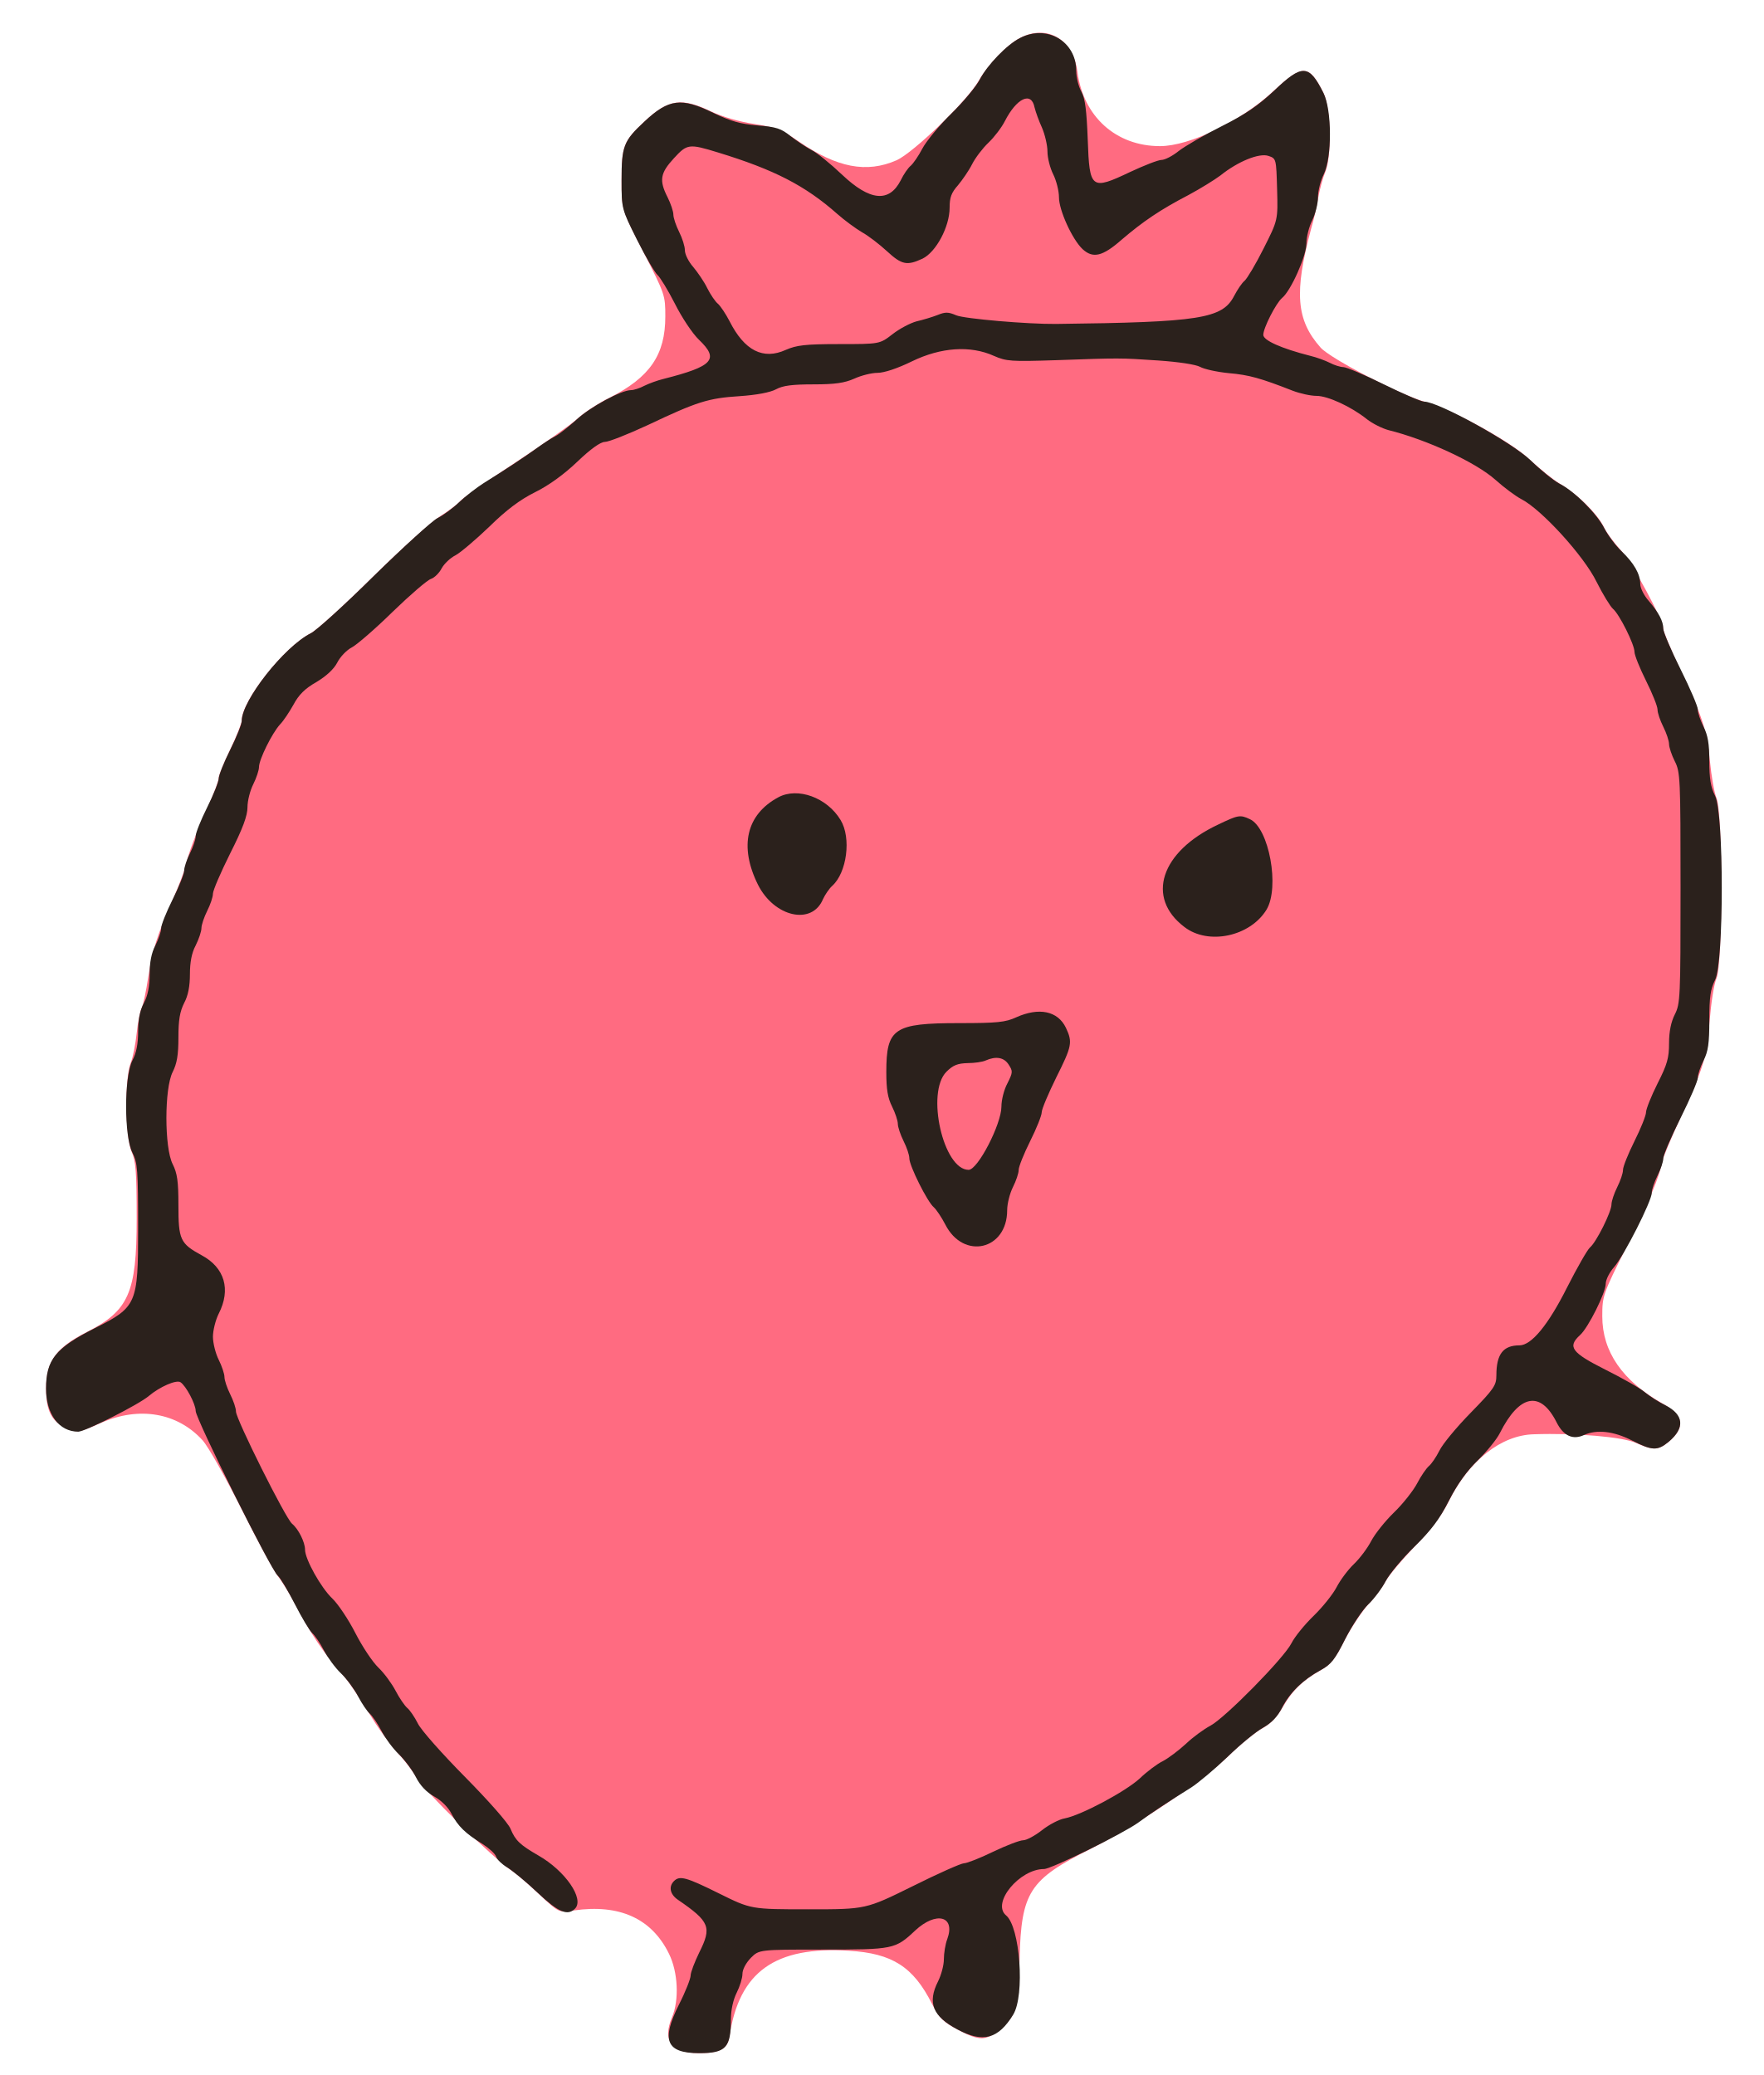
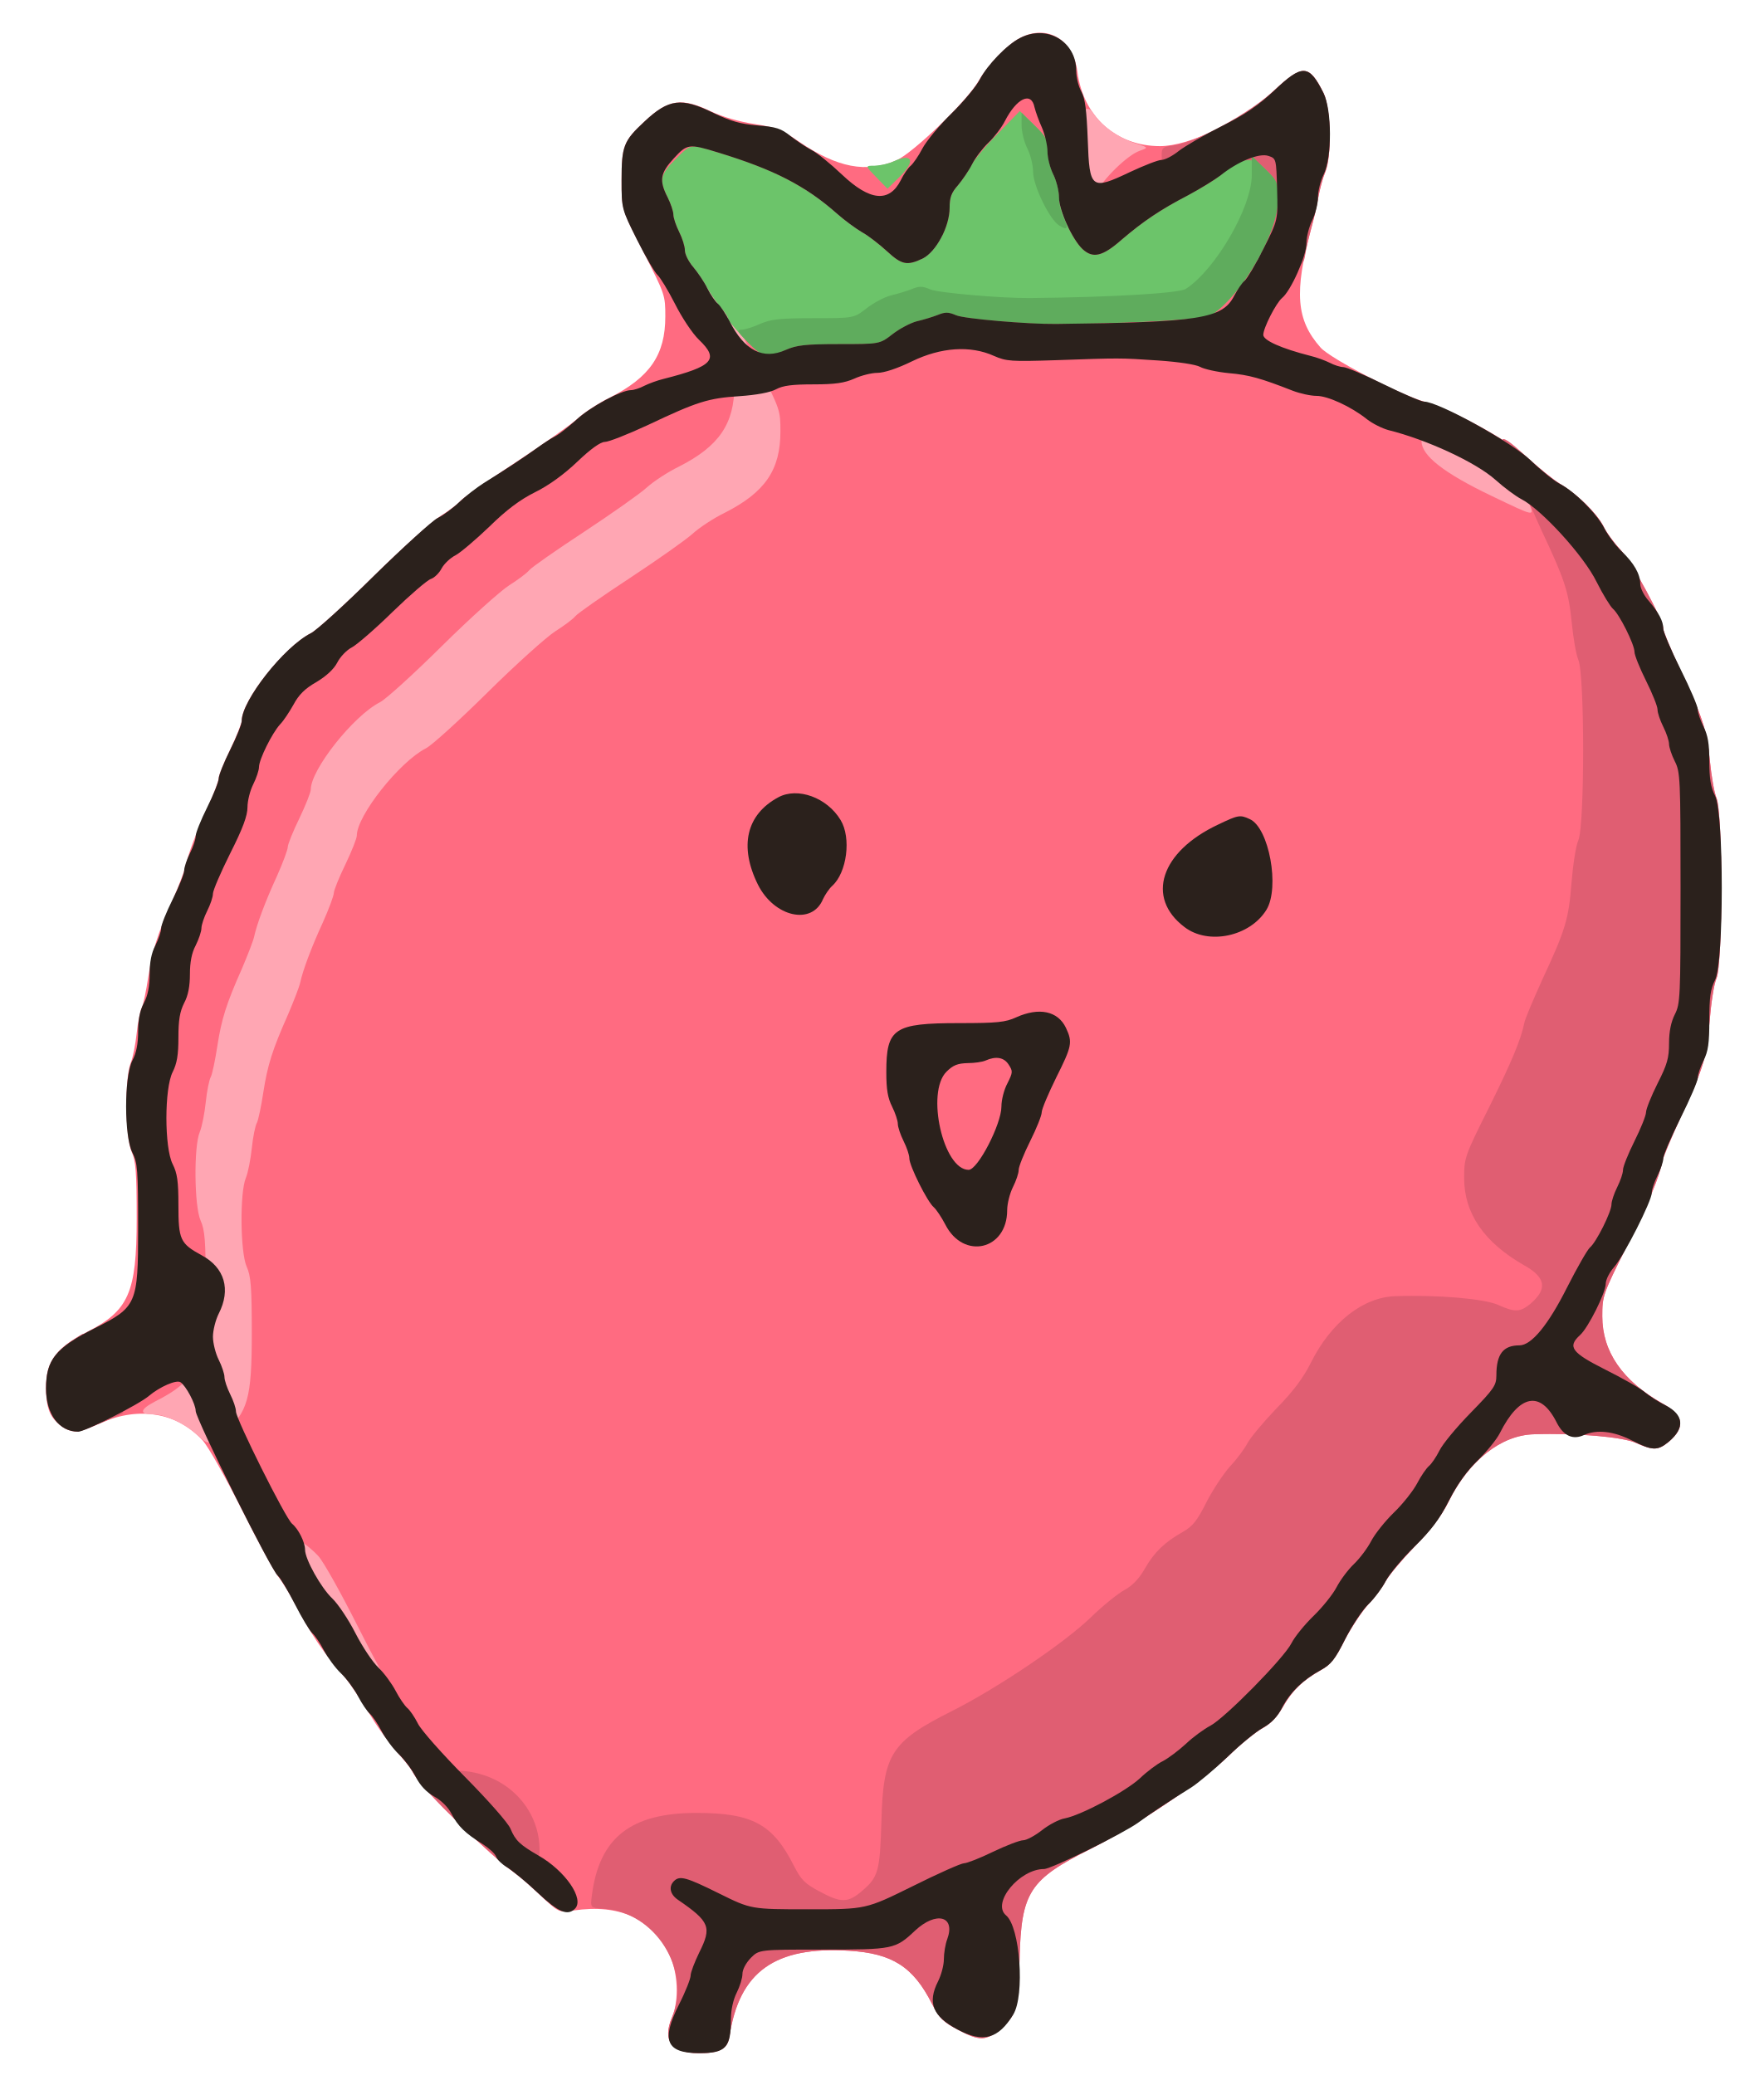
<svg xmlns="http://www.w3.org/2000/svg" viewBox="0 0 613 720" width="153" height="180">
  <g transform="translate(0,720) scale(0.1,-0.1)" fill="#ff6b81" stroke="none">
    <path d="M3545 7074 c-45 -23 -112 -93 -144 -149 -40 -70 -226 -249 -285 -276 -105 -46 -207 -26 -340 65 -61 42 -79 49 -155 61 -53 8 -111 25 -151 44 -102 49 -148 42 -231 -36 -72 -67 -79 -85 -79 -203 0 -102 0 -102 76 -250 75 -147 76 -150 76 -224 0 -133 -53 -211 -193 -282 -39 -19 -89 -52 -112 -73 -23 -21 -121 -90 -218 -154 -96 -63 -182 -123 -190 -133 -8 -10 -39 -33 -69 -52 -30 -19 -136 -114 -235 -212 -99 -98 -196 -186 -215 -195 -92 -47 -240 -234 -240 -303 0 -10 -18 -55 -40 -101 -22 -45 -40 -90 -40 -99 0 -9 -17 -55 -38 -102 -41 -89 -70 -168 -79 -210 -3 -14 -22 -63 -42 -110 -55 -124 -71 -175 -86 -271 -7 -47 -17 -94 -22 -105 -6 -10 -14 -50 -18 -89 -4 -38 -13 -85 -21 -104 -21 -51 -19 -257 3 -307 15 -33 18 -71 18 -234 0 -258 -28 -320 -174 -394 -106 -54 -141 -102 -141 -196 0 -74 18 -112 64 -134 45 -21 46 -21 128 15 132 58 265 35 352 -61 20 -22 81 -131 137 -242 56 -112 113 -216 126 -232 13 -16 42 -63 64 -105 48 -92 95 -161 146 -219 36 -41 51 -64 128 -186 17 -27 51 -72 77 -102 26 -29 54 -66 62 -81 22 -43 265 -282 336 -330 14 -9 56 -45 94 -81 68 -64 68 -64 120 -56 159 23 271 -28 331 -151 31 -63 36 -160 10 -221 -34 -81 -1 -124 95 -124 71 0 99 15 105 59 34 224 158 313 415 297 151 -9 224 -56 289 -185 25 -49 38 -62 89 -89 76 -41 99 -40 149 3 55 47 61 68 66 242 6 233 34 276 245 382 157 79 390 236 482 325 41 40 94 83 118 96 29 16 51 40 71 75 32 56 68 91 132 127 33 19 49 38 81 102 22 43 59 99 82 125 24 25 51 62 61 81 10 19 55 73 100 120 59 60 94 107 120 159 70 141 182 229 295 232 147 5 308 -9 355 -30 61 -27 77 -26 114 4 59 51 53 91 -22 133 -139 79 -209 180 -209 303 0 71 2 77 85 243 80 161 112 238 124 296 2 14 31 81 62 150 82 176 92 211 102 337 5 62 15 129 24 149 22 52 22 574 0 626 -8 19 -18 77 -23 129 -11 110 -25 151 -104 319 -32 69 -58 132 -58 140 0 30 -108 231 -148 274 -22 24 -50 61 -60 83 -24 46 -90 111 -152 148 -25 15 -72 54 -106 85 -62 60 -272 175 -362 199 -83 23 -330 151 -363 189 -85 96 -92 192 -33 412 9 30 20 79 25 109 5 29 16 69 24 88 24 57 20 223 -6 276 -50 100 -72 101 -174 6 -113 -105 -291 -191 -394 -191 -153 0 -267 103 -287 259 -15 112 -105 166 -199 117z" />
+   </g>
+   <g transform="translate(0,720) scale(0.1,-0.1)" fill="#e05e72" stroke="none">
+     <path d="M4426 6890 c-85 -78 -265 -177 -346 -189 -45 -7 -45 -7 -42 -56 8 -128 69 -191 274 -287 189 -88 215 -93 223 -41 3 21 13 63 21 93 8 30 20 79 25 109 5 29 16 69 24 88 24 57 20 223 -6 276 -50 100 -72 100 -173 7z" />
+     <path d="M5220 5673 c0 -3 18 -39 40 -79 22 -40 40 -81 40 -91 0 -10 26 -74 58 -143 79 -168 93 -209 104 -319 5 -52 15 -110 23 -129 22 -52 22 -574 0 -626 -9 -20 -19 -87 -24 -149 -10 -126 -20 -161 -102 -337 -31 -69 -60 -136 -62 -150 -12 -58 -44 -135 -124 -296 -83 -166 -85 -172 -85 -243 0 -123 70 -224 209 -303 75 -42 81 -82 22 -133 -37 -30 -53 -31 -114 -4 -47 21 -208 35 -355 30 -113 -3 -225 -91 -295 -232 -26 -52 -61 -99 -120 -159 -45 -47 -90 -101 -100 -120 -10 -19 -37 -56 -61 -81 -23 -26 -60 -82 -82 -125 -32 -64 -48 -83 -81 -102 -64 -36 -100 -71 -132 -127 -20 -35 -42 -59 -71 -75 -24 -13 -77 -56 -118 -96 -92 -89 -325 -246 -482 -325 -211 -106 -239 -149 -245 -382 -5 -174 -11 -195 -66 -242 -50 -43 -73 -44 -149 -3 -51 27 -64 40 -89 89 -73 145 -144 184 -339 184 -228 0 -337 -86 -363 -285 -6 -45 -6 -45 41 -48 180 -12 306 -214 237 -378 -34 -81 -1 -124 95 -124 71 0 99 15 105 59 34 224 158 313 415 297 151 -9 224 -56 289 -185 25 -49 38 -62 89 -89 76 -41 99 -40 149 3 55 47 61 68 66 242 6 233 34 276 245 382 157 79 390 236 482 325 41 40 94 83 118 96 29 16 51 40 71 75 32 56 68 91 132 127 33 19 49 38 81 102 22 43 59 99 82 125 24 25 51 62 61 81 10 19 55 73 100 120 59 60 94 107 120 159 70 141 182 229 295 232 147 5 308 -9 355 -30 61 -27 77 -26 114 4 59 51 53 91 -22 133 -139 79 -209 180 -209 303 0 71 2 77 85 243 80 161 112 238 124 296 2 14 31 81 62 150 82 176 92 211 102 337 5 62 15 129 24 149 22 52 22 574 0 626 -8 19 -18 77 -23 129 -11 110 -25 151 -104 319 -32 69 -58 132 -58 140 0 30 -108 231 -148 274 -22 24 -50 61 -60 83 -24 46 -90 110 -152 148 -25 16 -75 57 -113 91 -62 58 -87 75 -87 57z" />
+     <path d="M241 2540 c-61 -45 -81 -83 -81 -158 0 -90 45 -152 110 -152 10 0 149 57 158 65 5 4 -132 275 -139 275 -3 0 -25 -14 -48 -30z" />
+     <path d="M1439 1038 c35 -58 250 -267 363 -352 47 -35 47 -35 58 0 68 205 -105 396 -329 362 -50 -8 -64 -6 -86 8 -26 17 -26 17 -6 -18z" />
+   </g>
+   <g transform="translate(0,720) scale(0.1,-0.1)" fill="#ffa6b3" stroke="none">
+     <path d="M3720 6784 c-27 -25 -62 -69 -79 -98 -40 -71 -225 -250 -285 -277 -105 -46 -207 -26 -340 65 -61 42 -79 49 -155 61 -53 8 -111 25 -151 44 -102 49 -148 42 -231 -36 -72 -67 -79 -85 -79 -203 0 -102 0 -102 76 -250 75 -147 76 -150 76 -224 0 -133 -53 -211 -193 -282 -39 -19 -89 -52 -112 -73 -23 -21 -121 -90 -218 -154 -96 -63 -182 -123 -190 -133 -8 -10 -39 -33 -69 -52 -30 -19 -136 -114 -235 -212 -99 -98 -196 -186 -215 -195 -92 -47 -240 -234 -240 -303 0 -10 -18 -55 -40 -101 -22 -45 -40 -90 -40 -99 0 -9 -17 -55 -38 -102 -41 -89 -70 -168 -79 -210 -3 -14 -22 -63 -42 -110 -55 -124 -71 -175 -86 -271 -7 -47 -17 -94 -22 -105 -6 -10 -14 -50 -18 -89 -4 -38 -13 -85 -21 -104 -21 -51 -19 -257 3 -307 15 -33 18 -71 18 -234 0 -258 -27 -320 -176 -395 -54 -28 -56 -45 -6 -45 42 -1 104 -29 149 -69 44 -39 45 -39 96 4 83 72 97 121 97 345 0 163 -3 201 -18 234 -22 50 -24 256 -3 307 8 19 17 66 21 104 4 39 12 79 18 89 5 11 15 58 22 105 15 96 31 147 86 271 20 47 39 96 42 110 9 42 38 121 79 210 21 47 38 93 38 102 0 9 18 54 40 99 22 46 40 91 40 101 0 69 148 256 240 303 19 9 116 97 215 195 99 98 205 193 235 212 30 19 61 42 69 52 8 10 94 70 190 133 97 64 195 133 218 154 23 21 73 54 112 73 140 71 193 149 193 282 0 74 -1 77 -76 224 -76 148 -76 148 -76 250 0 118 7 136 79 203 83 78 129 85 231 36 40 -19 98 -36 151 -44 76 -12 94 -19 155 -61 133 -91 235 -111 340 -65 60 27 245 206 285 277 35 61 117 141 160 156 31 11 31 11 -19 27 -56 19 -114 60 -138 97 -22 32 -27 31 -84 -22z" />
+     <path d="M4225 6381 c37 -40 116 -78 175 -84 44 -5 43 -4 -45 40 -49 25 -106 52 -125 60 -35 15 -35 15 -5 -16z" />
+     <path d="M4940 5672 c0 -50 79 -111 244 -190 150 -72 149 -72 130 -27 -7 19 -14 43 -14 53 0 19 -79 62 -113 62 -8 0 -64 25 -126 55 -121 59 -121 59 -121 47z" />
+     <path d="M1010 1865 c0 -15 176 -354 197 -379 13 -16 42 -63 64 -105 49 -93 95 -162 147 -221 22 -25 50 -62 62 -82 14 -24 26 -35 36 -31 21 8 18 16 -21 67 -19 25 -50 76 -69 114 -19 38 -46 82 -59 98 -13 16 -70 120 -126 232 -56 111 -116 219 -135 240 -32 35 -96 80 -96 67z" />
+   </g>
+   <g transform="translate(0,720) scale(0.1,-0.1)" fill="#6cc46a" stroke="none">
+     <path d="M3105 6645 c-16 -8 -46 -14 -65 -15 -34 0 -34 0 5 -40 l39 -40 43 42 c56 55 44 83 -22 53z" />
+   </g>
+   <g transform="translate(0,720) scale(0.1,-0.1)" fill="#6cc46a" stroke="none">
+     <path d="M3468 6742 c-42 -42 -84 -93 -93 -112 -10 -19 -31 -50 -46 -68 -23 -26 -29 -43 -29 -78 0 -66 -47 -154 -94 -177 -54 -25 -72 -22 -124 26 -26 24 -65 54 -87 66 -22 13 -60 41 -85 63 -112 99 -222 156 -415 214 -98 30 -93 31 -146 -22 -55 -54 -59 -74 -29 -134 11 -22 20 -49 20 -60 0 -11 9 -38 20 -60 11 -22 20 -50 20 -64 0 -14 13 -40 29 -58 15 -18 36 -49 46 -68 10 -19 31 -50 46 -68 16 -18 29 -37 29 -43 0 -6 25 -37 57 -70 62 -66 77 -70 144 -39 37 16 66 20 185 20 141 0 141 0 185 34 24 19 62 39 84 45 22 5 55 15 73 22 27 11 37 11 65 -1 28 -12 248 -31 347 -30 294 3 518 17 541 32 104 68 229 284 229 396 0 67 -1 68 -44 111 -47 47 -79 41 -160 -26 -16 -13 -63 -42 -105 -64 -99 -52 -158 -92 -233 -156 -67 -59 -100 -66 -136 -33 -36 34 -82 135 -82 180 0 22 -9 58 -20 80 -11 22 -20 59 -20 82 0 39 -5 49 -48 91 l-48 47 -76 -78z" />
+   </g>
+   <g transform="translate(0,720) scale(0.1,-0.1)" fill="#5fac5d" stroke="none">
+     <path d="M3550 6772 c0 -24 9 -60 20 -82 11 -22 20 -58 20 -81 0 -48 57 -166 91 -187 29 -18 33 -10 15 27 -9 16 -16 48 -16 71 0 22 -9 58 -20 80 -11 22 -20 59 -20 83 0 38 -5 48 -45 87 l-45 44 0 -42z" />
+     <path d="M4350 6597 c0 -111 -126 -328 -229 -395 -23 -15 -247 -29 -541 -32 -99 -1 -319 18 -347 30 -28 12 -38 12 -65 1 -18 -7 -51 -17 -73 -22 -22 -6 -60 -26 -84 -45 -44 -34 -44 -34 -185 -34 -119 0 -148 -4 -185 -20 -24 -11 -53 -20 -64 -20 -18 0 -15 -7 23 -45 50 -51 68 -54 131 -25 37 16 66 20 185 20 141 0 141 0 185 34 24 19 62 39 84 45 22 5 55 15 73 22 27 11 37 11 65 -1 28 -12 248 -31 347 -30 294 3 518 17 541 32 104 68 229 284 229 396 0 67 0 68 -45 112 l-45 44 0 -67z" />
  </g>
  <g transform="translate(0,720) scale(0.1,-0.1)" fill="#2b211c" stroke="none">
    <path d="M3545 7074 c-46 -23 -114 -94 -140 -144 -13 -25 -58 -79 -100 -120 -42 -41 -87 -96 -100 -121 -13 -25 -31 -51 -40 -59 -9 -7 -25 -30 -35 -51 -40 -78 -107 -72 -204 20 -40 38 -88 77 -107 86 -19 10 -51 32 -72 48 -32 26 -49 32 -115 37 -60 5 -93 15 -152 43 -112 55 -156 50 -241 -30 -72 -67 -79 -85 -79 -203 0 -100 0 -100 54 -208 30 -60 62 -114 71 -122 9 -8 36 -52 60 -99 24 -48 61 -104 84 -126 71 -68 50 -92 -123 -136 -21 -5 -51 -16 -67 -24 -15 -8 -36 -15 -46 -15 -34 0 -143 -59 -190 -103 -27 -24 -59 -50 -73 -57 -14 -7 -43 -26 -65 -42 -43 -31 -111 -76 -184 -121 -25 -16 -64 -46 -86 -67 -22 -21 -56 -46 -75 -55 -19 -10 -118 -100 -220 -200 -102 -101 -201 -191 -220 -200 -93 -47 -240 -234 -240 -305 0 -11 -18 -56 -40 -100 -22 -44 -40 -89 -40 -100 0 -11 -18 -56 -40 -100 -22 -44 -40 -89 -40 -100 0 -12 -9 -38 -20 -60 -11 -22 -20 -48 -20 -60 0 -11 -18 -56 -40 -100 -22 -44 -40 -89 -40 -100 0 -12 -9 -38 -20 -60 -14 -26 -20 -59 -20 -100 0 -41 -6 -74 -20 -100 -14 -26 -20 -59 -20 -100 0 -41 -6 -74 -20 -100 -29 -57 -29 -263 0 -320 18 -36 20 -59 20 -265 0 -261 -5 -272 -150 -345 -137 -69 -170 -110 -170 -210 0 -89 45 -150 112 -150 23 0 210 94 245 124 38 32 95 57 110 48 19 -12 53 -76 53 -100 0 -27 261 -552 285 -572 9 -8 36 -53 60 -100 24 -47 51 -92 60 -100 9 -8 27 -34 40 -59 13 -25 40 -62 60 -81 20 -19 47 -56 60 -81 13 -25 31 -51 40 -59 9 -8 27 -34 40 -59 13 -25 40 -62 60 -81 20 -19 47 -55 60 -80 15 -30 37 -53 64 -68 25 -14 49 -38 60 -60 22 -43 49 -69 108 -105 23 -15 44 -34 47 -44 3 -10 21 -27 38 -37 18 -11 66 -50 106 -88 72 -68 104 -82 130 -56 34 34 -34 132 -127 185 -64 37 -80 52 -97 93 -8 20 -77 98 -158 180 -79 80 -153 163 -164 186 -11 22 -28 47 -37 54 -9 8 -27 34 -40 59 -13 25 -40 62 -60 81 -20 19 -56 73 -80 120 -24 47 -60 101 -80 120 -40 38 -95 137 -95 170 0 26 -23 72 -45 90 -23 19 -195 364 -195 390 0 12 -9 38 -20 60 -11 22 -20 49 -20 60 0 11 -9 38 -20 60 -11 22 -20 58 -20 80 0 22 9 58 20 80 43 84 21 160 -59 203 -75 41 -81 54 -81 175 0 83 -4 110 -20 142 -29 57 -29 263 0 320 15 30 20 59 20 120 0 61 5 90 20 120 14 26 20 59 20 100 0 41 6 74 20 100 11 22 20 49 20 60 0 11 9 38 20 60 11 22 20 48 20 60 0 11 27 74 60 140 44 87 60 131 60 160 0 23 9 58 20 80 11 22 20 49 20 60 0 26 45 117 73 148 12 12 33 44 47 69 18 34 40 56 79 78 35 21 61 45 73 68 10 20 33 44 51 53 17 9 82 65 142 124 61 59 120 110 133 114 12 4 29 21 37 37 9 16 30 36 48 45 17 9 70 54 117 99 60 59 107 94 159 120 47 23 101 62 147 106 47 45 81 69 96 69 13 0 79 26 148 58 173 82 211 94 320 101 59 4 107 13 127 24 24 13 57 17 130 17 76 0 108 5 142 20 24 11 60 20 80 20 23 0 69 15 120 40 101 49 203 56 285 19 43 -19 60 -20 214 -15 227 8 222 8 357 -1 72 -5 130 -14 145 -22 14 -8 59 -18 100 -22 71 -6 112 -18 222 -61 26 -10 63 -18 83 -18 39 0 120 -37 175 -81 19 -15 53 -32 75 -38 133 -33 304 -112 372 -173 29 -26 69 -56 90 -67 70 -36 217 -197 261 -287 22 -44 48 -86 57 -94 22 -18 75 -124 75 -150 0 -11 18 -56 40 -100 22 -44 40 -89 40 -100 0 -12 9 -38 20 -60 11 -22 20 -49 20 -60 0 -11 9 -38 20 -60 19 -37 20 -59 20 -440 0 -381 -1 -403 -20 -440 -13 -26 -20 -59 -20 -100 0 -51 -6 -73 -40 -140 -22 -44 -40 -89 -40 -100 0 -11 -18 -56 -40 -100 -22 -44 -40 -89 -40 -100 0 -12 -9 -38 -20 -60 -11 -22 -20 -49 -20 -60 0 -26 -53 -132 -75 -150 -9 -8 -45 -71 -80 -140 -65 -129 -123 -200 -165 -200 -56 0 -80 -30 -80 -104 0 -35 -8 -47 -89 -130 -49 -50 -98 -109 -109 -132 -11 -22 -28 -47 -37 -54 -9 -8 -27 -34 -40 -59 -13 -25 -49 -71 -80 -101 -31 -30 -67 -75 -80 -100 -13 -25 -40 -61 -60 -80 -20 -19 -47 -55 -60 -80 -13 -25 -49 -70 -80 -100 -31 -30 -66 -73 -77 -95 -26 -52 -231 -260 -282 -287 -21 -11 -60 -39 -85 -63 -25 -23 -61 -50 -80 -60 -19 -9 -55 -36 -80 -60 -50 -46 -204 -128 -261 -139 -19 -3 -55 -22 -79 -41 -24 -19 -54 -35 -65 -35 -12 0 -59 -18 -105 -40 -45 -22 -91 -40 -101 -40 -10 0 -91 -36 -179 -80 -162 -80 -162 -80 -361 -80 -200 0 -200 0 -311 55 -115 57 -137 63 -157 43 -19 -19 -14 -46 14 -65 111 -76 118 -95 74 -183 -16 -33 -30 -69 -30 -80 0 -11 -18 -57 -41 -102 -62 -124 -44 -168 71 -168 92 0 110 19 110 118 0 33 8 68 20 92 11 22 20 51 20 65 0 16 12 38 29 56 29 29 29 29 250 29 245 0 252 1 321 66 73 68 141 51 112 -29 -7 -18 -12 -50 -12 -71 0 -20 -9 -54 -20 -76 -38 -75 -19 -122 68 -168 88 -47 141 -33 193 52 41 67 24 305 -25 345 -51 43 47 161 132 161 26 0 276 124 327 161 43 32 110 76 184 122 25 16 82 64 126 106 44 43 100 89 124 102 30 17 50 38 66 69 27 53 73 98 134 131 37 20 50 37 86 109 24 47 60 101 80 120 20 19 47 55 60 80 13 25 58 79 100 120 58 57 87 95 120 160 29 57 62 103 100 140 31 30 66 73 77 95 68 135 141 149 197 38 24 -48 57 -63 97 -44 43 19 101 13 164 -19 72 -37 90 -37 129 -5 57 48 53 94 -12 127 -23 11 -55 32 -71 45 -16 14 -78 49 -138 79 -117 59 -132 79 -87 120 28 25 89 147 89 178 0 14 13 40 29 58 35 40 131 230 131 258 0 12 9 38 20 60 11 22 20 48 20 60 0 11 27 74 60 140 33 66 60 129 60 140 0 12 9 38 20 60 16 32 20 59 20 140 0 81 4 108 20 140 31 60 31 580 0 640 -15 30 -20 59 -20 120 0 61 -5 90 -20 120 -11 22 -20 48 -20 60 0 11 -27 74 -60 140 -33 66 -60 129 -60 141 0 26 -16 56 -51 97 -16 18 -29 44 -29 58 0 35 -22 73 -65 114 -20 19 -47 55 -60 80 -26 51 -104 129 -156 155 -19 10 -64 46 -100 81 -66 63 -321 204 -370 204 -10 0 -73 27 -140 60 -67 33 -130 60 -141 60 -10 0 -32 7 -47 15 -16 8 -46 19 -67 24 -102 26 -164 54 -164 73 0 24 44 110 65 128 31 25 85 147 85 190 0 23 9 58 20 80 11 22 20 58 20 80 0 22 9 58 20 80 29 58 29 223 -1 283 -50 100 -74 101 -171 8 -56 -52 -99 -82 -183 -124 -60 -30 -127 -69 -149 -86 -21 -17 -48 -31 -60 -31 -11 0 -60 -19 -109 -42 -135 -64 -141 -60 -147 112 -4 103 -9 143 -22 167 -10 18 -18 50 -18 73 0 102 -102 162 -195 114z m50 -241 c4 -16 15 -47 26 -71 10 -23 19 -61 19 -83 0 -22 9 -57 20 -79 11 -22 20 -58 20 -80 0 -45 46 -146 82 -180 36 -33 69 -26 136 33 75 64 134 104 232 155 41 22 91 53 111 68 61 49 135 79 167 68 27 -9 27 -10 30 -116 3 -107 3 -107 -47 -206 -27 -54 -57 -104 -66 -112 -9 -7 -25 -31 -36 -52 -41 -80 -119 -92 -619 -98 -99 -1 -319 18 -347 30 -28 12 -38 12 -65 1 -18 -7 -51 -17 -73 -22 -22 -6 -60 -26 -84 -45 -44 -34 -44 -34 -185 -34 -119 0 -148 -4 -185 -20 -79 -36 -144 -3 -196 100 -13 25 -31 52 -40 60 -9 7 -26 32 -37 54 -11 23 -34 56 -49 74 -16 18 -29 44 -29 58 0 14 -9 42 -20 64 -11 22 -20 49 -20 60 0 11 -9 38 -20 60 -30 59 -26 84 22 136 46 50 52 51 153 20 196 -60 303 -115 415 -214 25 -22 63 -50 85 -63 22 -12 61 -42 87 -66 52 -48 70 -51 124 -26 47 23 94 111 94 177 0 36 6 52 29 78 15 18 38 51 49 73 11 22 37 56 57 75 20 19 46 53 57 75 41 80 92 104 103 48z" />
    <path d="M2705 4435 c-112 -60 -137 -171 -71 -304 57 -113 188 -142 226 -50 7 15 21 36 32 46 51 46 67 167 29 229 -47 78 -149 115 -216 79z" />
    <path d="M4233 4340 c-200 -94 -252 -254 -117 -356 83 -64 228 -33 285 60 47 77 9 285 -58 315 -34 16 -41 14 -110 -19z" />
    <path d="M3531 3670 c-37 -17 -65 -20 -198 -20 -227 0 -253 -18 -253 -170 0 -61 5 -90 20 -120 11 -22 20 -49 20 -60 0 -11 9 -38 20 -60 11 -22 20 -48 20 -60 0 -26 63 -152 85 -170 9 -8 27 -35 40 -60 63 -124 215 -89 215 50 0 22 9 58 20 80 11 22 20 48 20 60 0 11 18 56 40 100 22 44 40 89 40 100 0 11 23 65 50 120 55 110 58 123 34 174 -28 58 -93 72 -173 36z m-26 -164 c15 -23 15 -27 -4 -65 -12 -22 -21 -58 -21 -81 0 -61 -82 -220 -114 -220 -88 0 -149 269 -77 341 23 23 39 29 73 30 24 0 52 4 63 9 36 16 64 11 80 -14z" />
  </g>
</svg>
